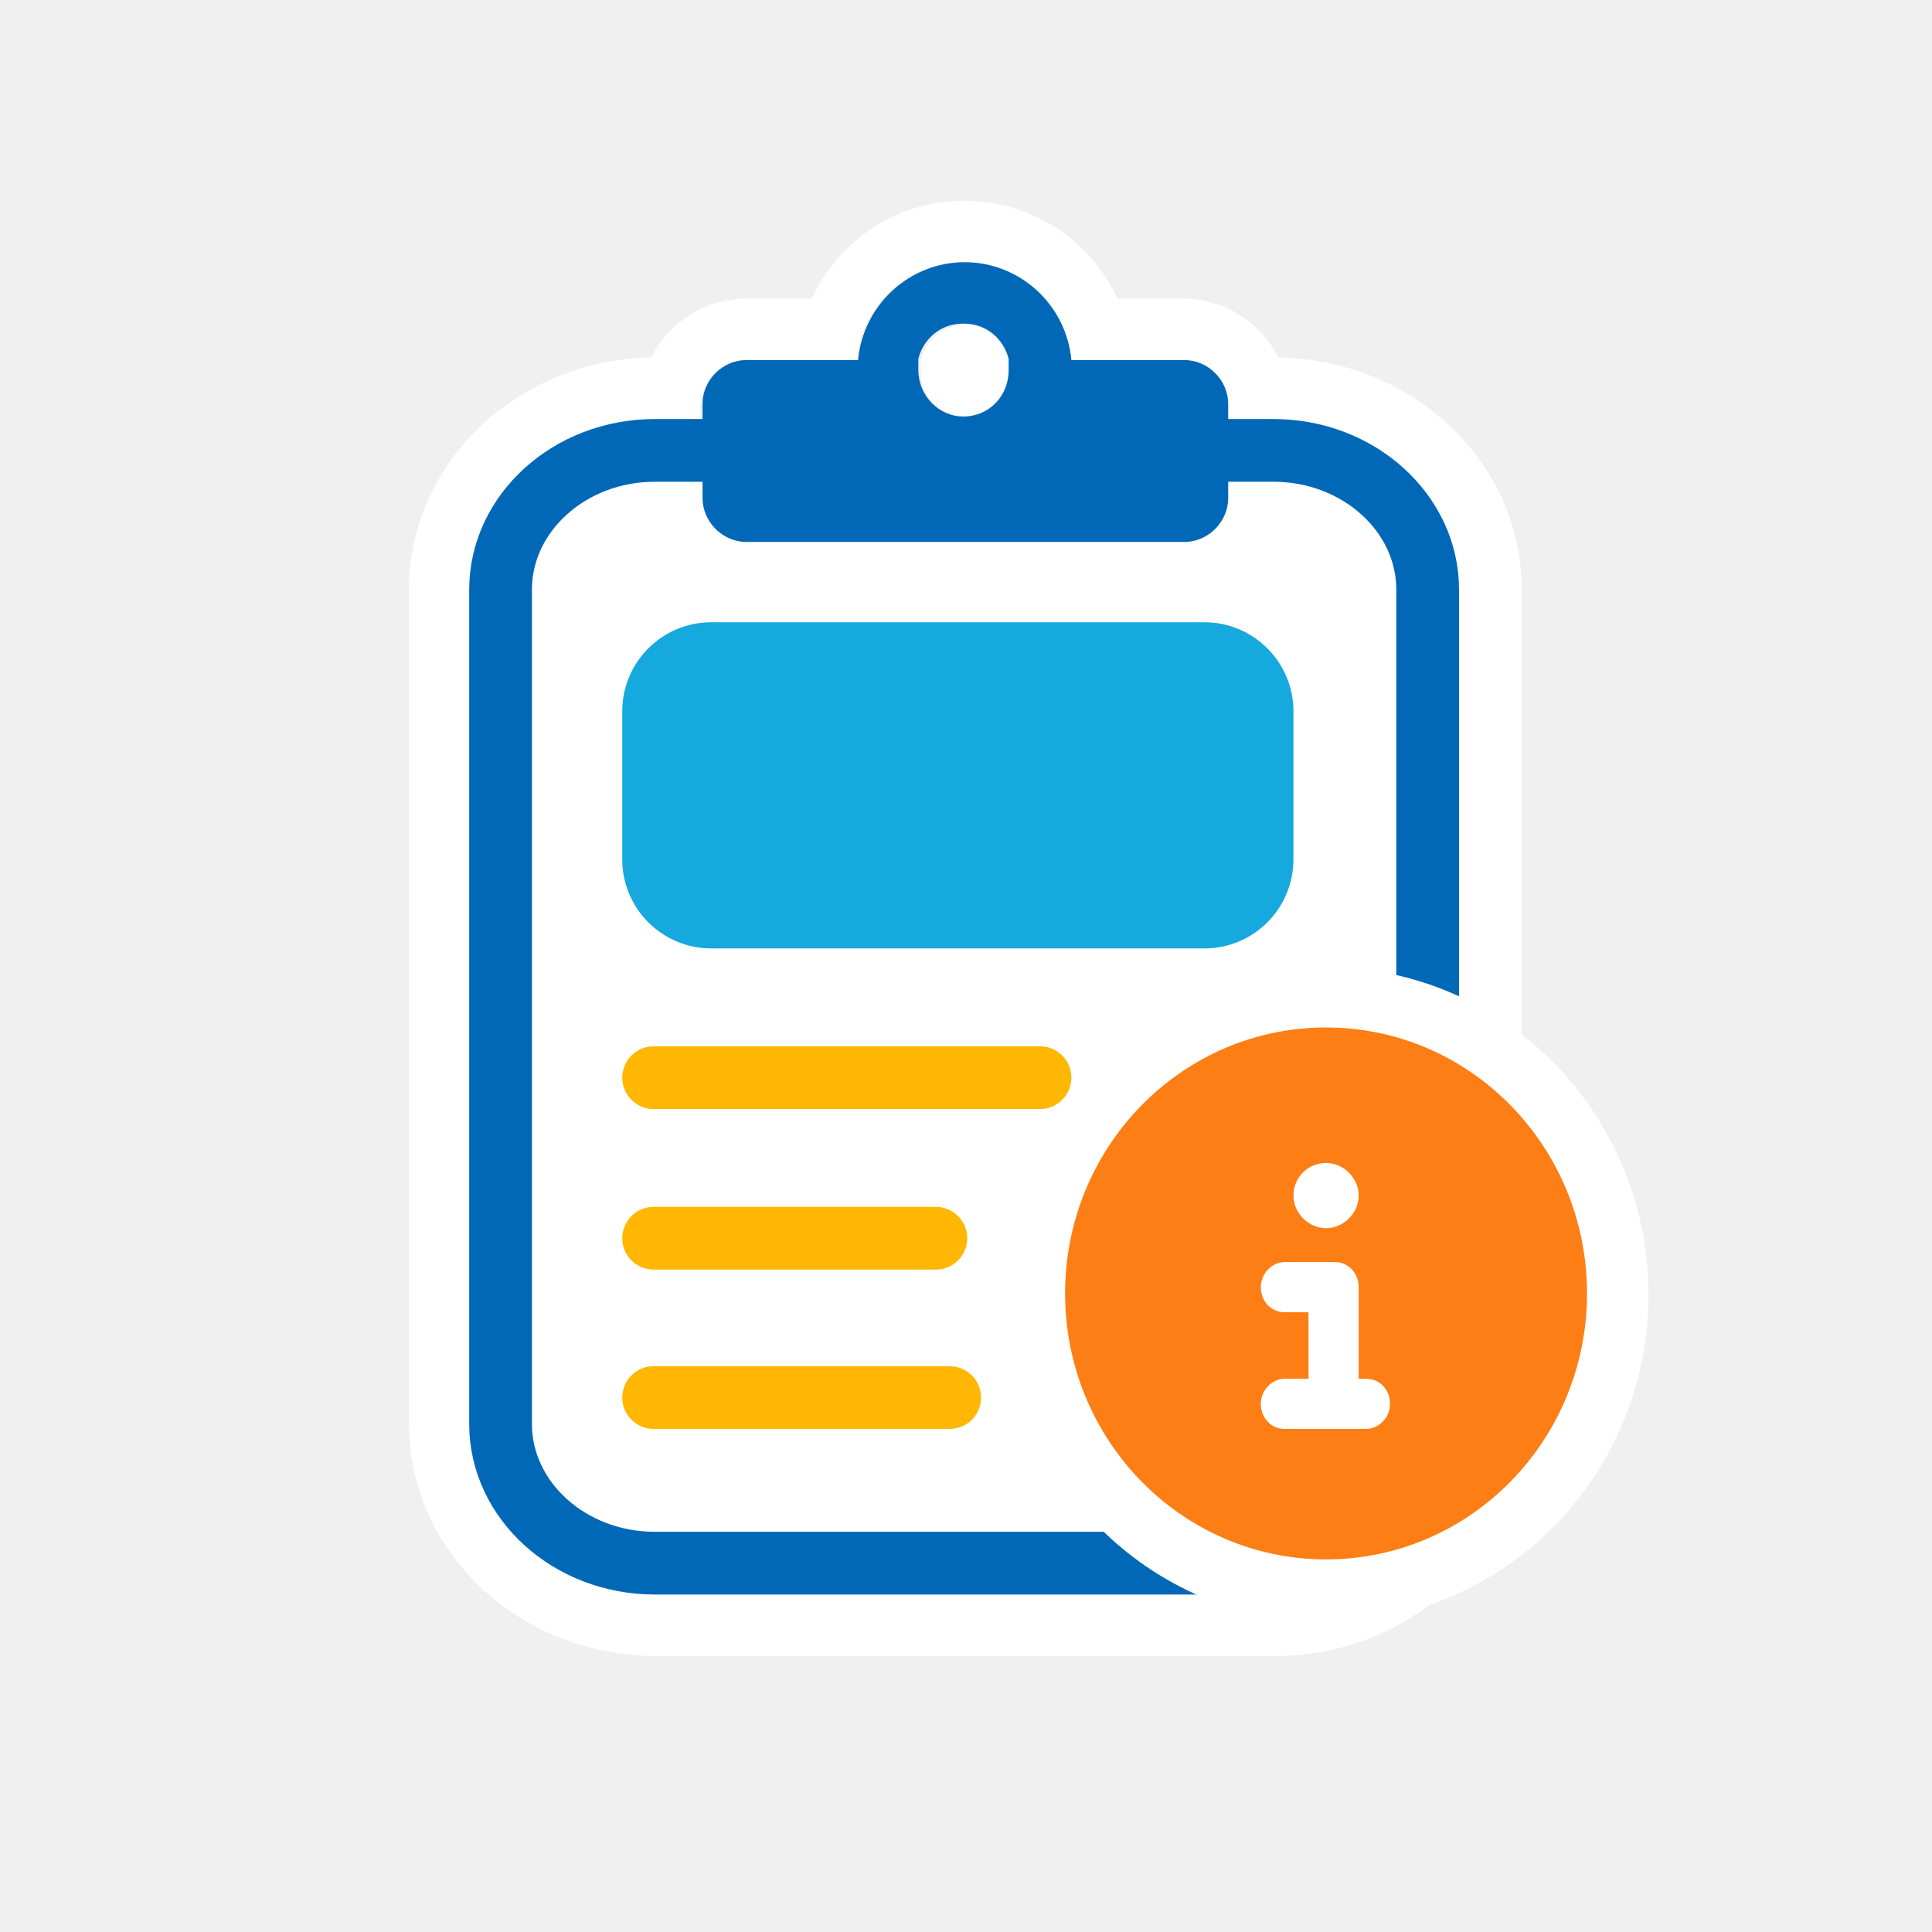
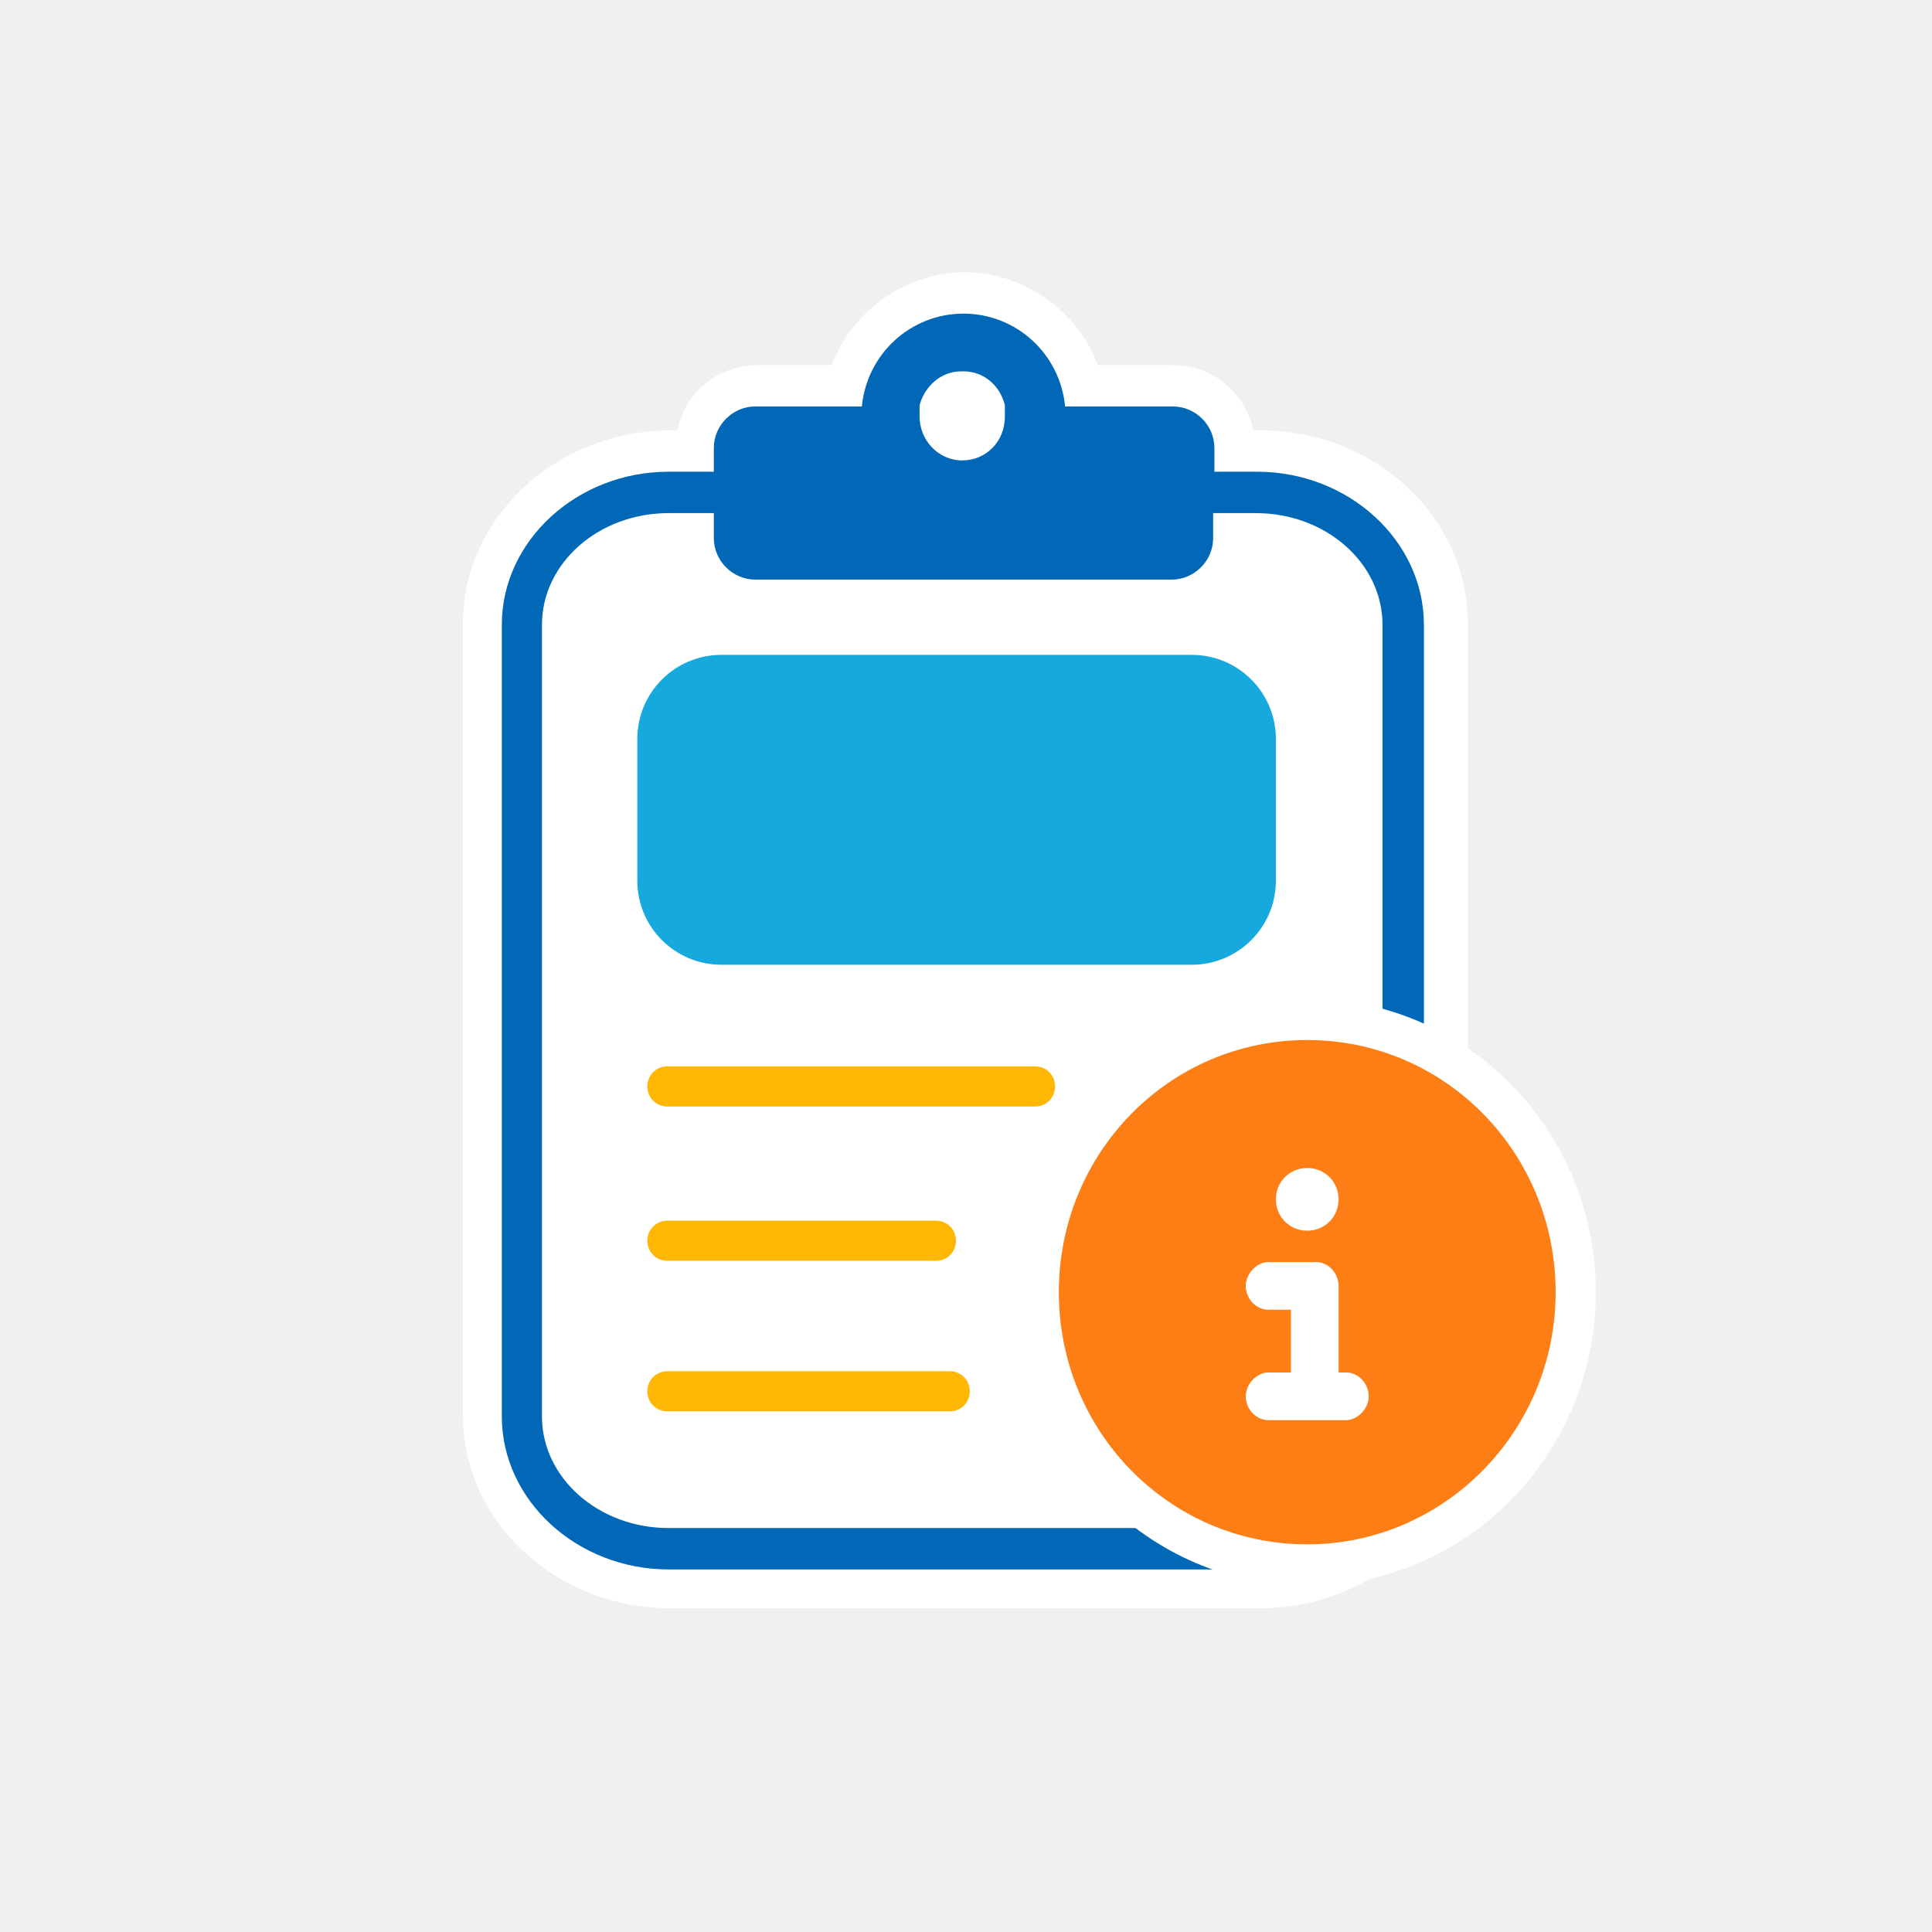
- <svg xmlns="http://www.w3.org/2000/svg" id="_圖層_1" data-name="圖層_1" version="1.1" viewBox="0 0 154 154">
+ <svg xmlns="http://www.w3.org/2000/svg" id="_x34_-縮小0.65" version="1.1" viewBox="0 0 154 154">
  <defs>
    <style>
      .st0 {
-         fill: #fd7e14;
+         fill: #0068b7;
      }

      .st1 {
+         fill: #ffb703;
+       }
+ 
+       .st2 {
        fill: #fff;
      }

-       .st2 {
+       .st3 {
        fill: #15a9dd;
      }

-       .st3 {
-         fill: #0068b7;
-       }
- 
      .st4 {
+         fill: none;
        stroke: #ffb703;
-       }
- 
-       .st4, .st5 {
-         fill: none;
        stroke-linecap: round;
        stroke-linejoin: round;
        stroke-width: 5px;
      }

      .st5 {
-         stroke: #0068b7;
+         fill: #fd7e14;
      }
    </style>
  </defs>
-   <g id="_職科介紹" data-name="職科介紹">
+   <rect class="st3" x="50.8" y="52.2" width="50.9" height="24.7" rx="6.7" ry="6.7" />
+   <line class="st4" x1="53.2" y1="98.8" x2="74.6" y2="98.8" />
+   <line class="st4" x1="53.2" y1="86.7" x2="82.5" y2="86.7" />
+   <line class="st4" x1="53.2" y1="110.9" x2="75.7" y2="110.9" />
+   <g>
+     <path class="st2" d="M100.2,34.3h-.3c-.6-3-3.3-5.2-6.4-5.2h-6c-1.6-4.3-5.9-7.4-10.6-7.4s-9,3.1-10.6,7.4h-5.9c-3.2,0-5.8,2.2-6.4,5.2h-.5c-9.1,0-16.6,6.9-16.6,15.4v63.1c0,8.5,7.4,15.4,16.6,15.4h46.9c9.1,0,16.6-6.9,16.6-15.4v-63.1c0-8.5-7.4-15.4-16.6-15.4Z" />
    <g>
-       <path class="st1" d="M80.4,28.7c-.4-1.6-1.8-2.8-3.5-2.8s-3.1,1.2-3.5,2.8c0,0,0,.2,0,.3,0,.2,0,.4,0,.6,0,2.1,1.6,3.7,3.6,3.7s3.6-1.7,3.6-3.7,0-.4,0-.6c0-.1,0-.2,0-.3Z" />
-       <path class="st1" d="M101.9,28.5c-1.4-2.8-4.3-4.7-7.6-4.7h-5.2c-2.2-4.6-6.8-7.8-12.2-7.8s-10,3.1-12.2,7.8h-5.2c-3.3,0-6.2,1.9-7.6,4.7-10.7.2-19.3,8.4-19.3,18.5v66.5c0,10.2,8.8,18.5,19.7,18.5h49.3c10.9,0,19.7-8.3,19.7-18.5V47c0-10.1-8.6-18.3-19.3-18.5ZM55.9,32.2c0-1.9,1.6-3.5,3.5-3.5h8.9c.4-4.4,4.1-7.8,8.5-7.8s8.1,3.4,8.5,7.8h8.9c1.9,0,3.5,1.6,3.5,3.5v1.2h-41.9v-1.2Z" />
+       <rect class="st3" x="50.8" y="52.2" width="50.9" height="24.7" rx="6.7" ry="6.7" />
+       <g>
+         <path class="st1" d="M53.2,100.5h21.4c.9,0,1.6-.7,1.6-1.6s-.7-1.6-1.6-1.6h-21.4c-.9,0-1.6.7-1.6,1.6s.7,1.6,1.6,1.6Z" />
+         <path class="st1" d="M82.5,85h-29.3c-.9,0-1.6.7-1.6,1.6s.7,1.6,1.6,1.6h29.3c.9,0,1.6-.7,1.6-1.6s-.7-1.6-1.6-1.6Z" />
+         <path class="st1" d="M75.7,109.3h-22.5c-.9,0-1.6.7-1.6,1.6s.7,1.6,1.6,1.6h22.5c.9,0,1.6-.7,1.6-1.6s-.7-1.6-1.6-1.6Z" />
+       </g>
    </g>
-     <rect class="st2" x="49.6" y="49.6" width="53.5" height="26" rx="7.1" ry="7.1" />
-     <line class="st4" x1="52.1" y1="98.7" x2="74.6" y2="98.7" />
-     <line class="st4" x1="52.1" y1="85.9" x2="82.9" y2="85.9" />
-     <line class="st4" x1="52.1" y1="111.4" x2="75.7" y2="111.4" />
-     <path class="st3" d="M94.3,28.7h-8.9c-.4-4.4-4.1-7.8-8.5-7.8s-8.1,3.4-8.5,7.8h-8.9c-1.9,0-3.5,1.6-3.5,3.5v7.5c0,1.9,1.6,3.5,3.5,3.5h34.9c1.9,0,3.5-1.6,3.5-3.5v-7.5c0-1.9-1.6-3.5-3.5-3.5ZM76.9,25.8c1.7,0,3.1,1.2,3.5,2.8h0c0,0,0,.2,0,.3,0,.2,0,.4,0,.6,0,2.1-1.6,3.7-3.6,3.7s-3.6-1.7-3.6-3.7,0-.4,0-.6c0-.1,0-.2,0-.3h0c.4-1.6,1.8-2.8,3.5-2.8Z" />
-     <path class="st5" d="M101.5,35.9h-49.3c-6.8,0-12.3,5-12.3,11.1v66.5c0,6.1,5.5,11.1,12.3,11.1h49.3c6.8,0,12.3-5,12.3-11.1V47c0-6.1-5.5-11.1-12.3-11.1Z" />
-     <path class="st1" d="M105.7,77.1c-14.2,0-25.7,11.7-25.7,26.1s11.5,26.1,25.7,26.1,25.7-11.7,25.7-26.1-11.5-26.1-25.7-26.1Z" />
-     <path class="st0" d="M105.7,124.3c11.5,0,20.8-9.5,20.8-21.2s-9.3-21.2-20.8-21.2-20.8,9.5-20.8,21.2,9.3,21.2,20.8,21.2ZM103.1,95.3c0-1.5,1.2-2.6,2.6-2.6s2.6,1.2,2.6,2.6-1.2,2.6-2.6,2.6-2.6-1.2-2.6-2.6ZM102.5,100.6h3.9c1.1,0,1.9.9,1.9,2v7.3h.6c1.1,0,1.9.9,1.9,2s-.9,2-1.9,2h-6.5c-1.1,0-1.9-.9-1.9-2s.9-2,1.9-2h1.9v-5.3h-1.9c-1.1,0-1.9-.9-1.9-2s.9-2,1.9-2Z" />
+     <path class="st0" d="M100.2,37.6h-3.4v-1.9c0-1.8-1.5-3.3-3.3-3.3h-8.6c-.4-4.2-3.9-7.4-8.1-7.4s-7.7,3.2-8.1,7.4h-8.5c-1.8,0-3.3,1.5-3.3,3.3v1.9h-3.6c-7.3,0-13.3,5.5-13.3,12.2v63.1c0,6.7,6,12.2,13.3,12.2h46.9c7.3,0,13.3-5.5,13.3-12.2v-63.1c0-6.7-6-12.2-13.3-12.2ZM73.3,32.6h0v-.3c.4-1.5,1.7-2.7,3.3-2.7h.2c1.6,0,2.9,1.1,3.3,2.7v.9c0,2-1.5,3.5-3.4,3.5s-3.4-1.6-3.4-3.5v-.6ZM110.3,112.9c0,4.9-4.5,8.9-10.1,8.9h-46.9c-5.6,0-10.1-4-10.1-8.9v-63.1c0-4.9,4.5-8.9,10.1-8.9h3.6v2c0,1.8,1.5,3.3,3.3,3.3h33.2c1.8,0,3.3-1.5,3.3-3.3v-2h3.4c5.6,0,10.1,4,10.1,8.9v63.1Z" />
+   </g>
+   <g>
+     <path class="st2" d="M104.2,79.6c-12.7,0-23,10.5-23,23.4s10.3,23.4,23,23.4,23-10.5,23-23.4-10.3-23.4-23-23.4Z" />
+     <path class="st5" d="M104.2,123.1c10.9,0,19.8-9,19.8-20.1s-8.8-20.1-19.8-20.1-19.8,9-19.8,20.1,8.8,20.1,19.8,20.1ZM101.7,95.6c0-1.4,1.1-2.5,2.5-2.5s2.5,1.1,2.5,2.5-1.1,2.5-2.5,2.5-2.5-1.1-2.5-2.5ZM101.2,100.6h3.7c1,0,1.8.9,1.8,1.9v6.9h.6c1,0,1.8.9,1.8,1.9s-.9,1.9-1.8,1.9h-6.2c-1,0-1.8-.9-1.8-1.9s.9-1.9,1.8-1.9h1.8v-5h-1.8c-1,0-1.8-.9-1.8-1.9s.9-1.9,1.8-1.9h0Z" />
  </g>
</svg>
